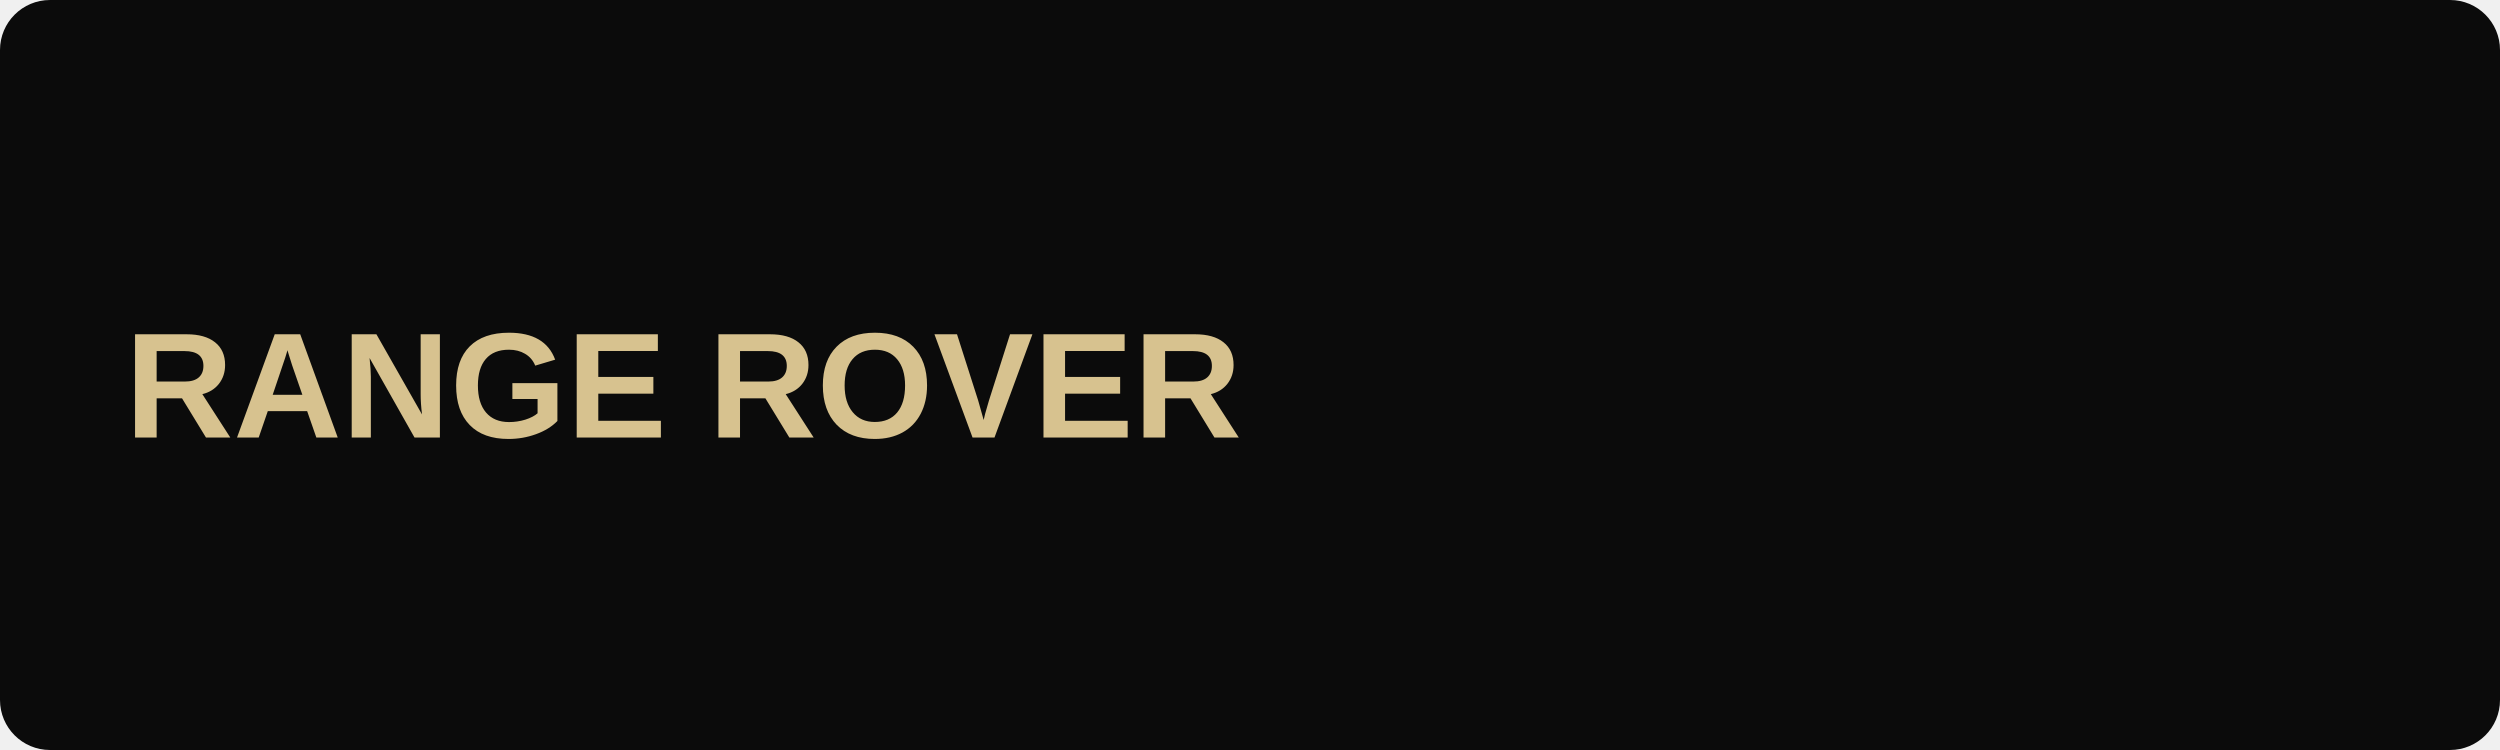
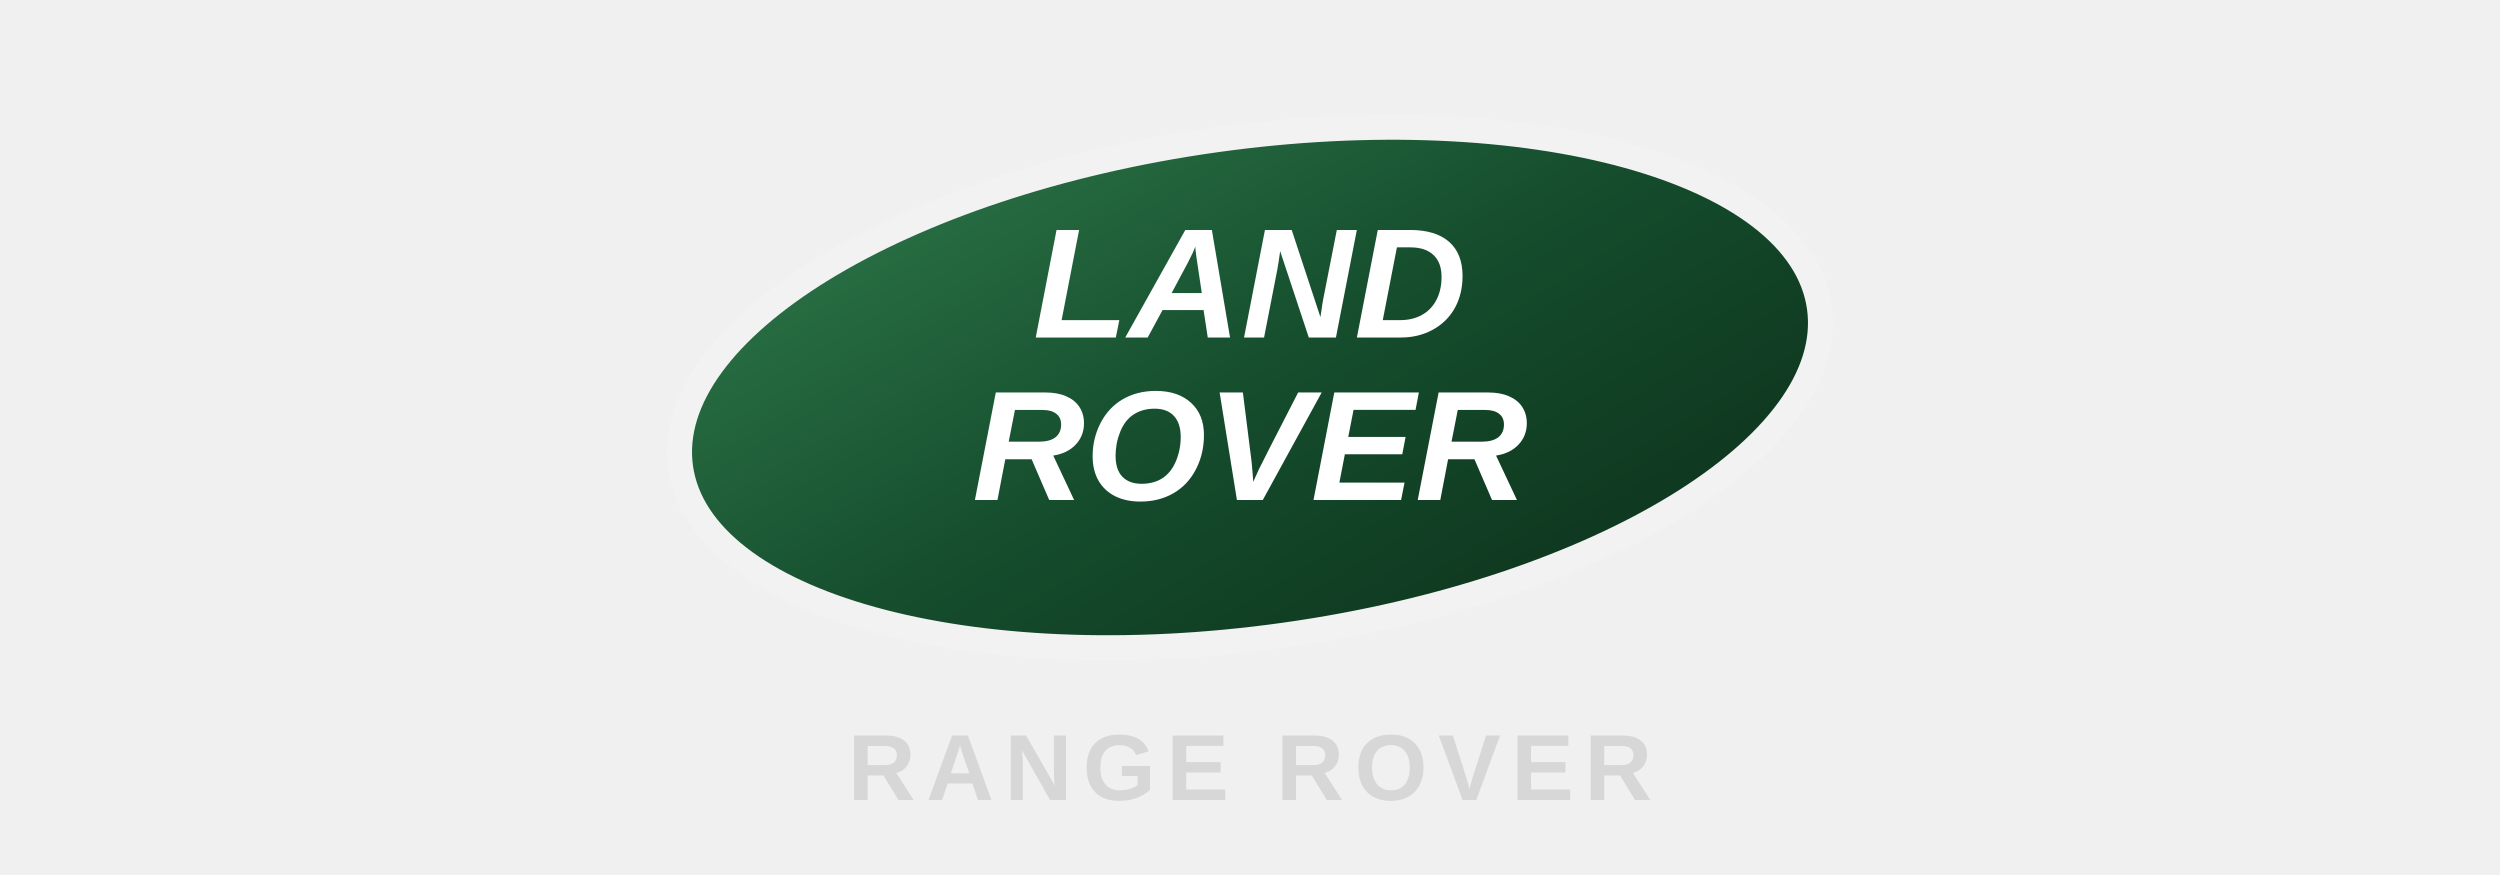
- <svg xmlns="http://www.w3.org/2000/svg" width="400" height="120" viewBox="0 0 400 120">
-   <rect width="400" height="120" fill="#0b0b0b" rx="8" />
-   <text x="20" y="70" fill="#d7c28f" font-size="24" font-weight="700" font-family="Arial">RANGE ROVER</text>
+ <svg xmlns="http://www.w3.org/2000/svg" width="400" height="140" viewBox="0 0 400 140">
+   <defs>
+     <linearGradient id="lr" x1="0" y1="0" x2="1" y2="1">
+       <stop offset="0" stop-color="#2f7a4b" />
+       <stop offset="0.5" stop-color="#154d2d" />
+       <stop offset="1" stop-color="#0c2f1a" />
+     </linearGradient>
+   </defs>
+   <rect width="400" height="140" rx="14" fill="transparent" />
+   <ellipse cx="200" cy="62" rx="92" ry="40" fill="url(#lr)" stroke="#f2f2f2" stroke-width="4" transform="rotate(-8 200 62)" />
+   <text x="200" y="54" text-anchor="middle" fill="#ffffff" font-size="25" font-style="italic" font-weight="800" font-family="Arial, Helvetica, sans-serif">LAND</text>
+   <text x="200" y="80" text-anchor="middle" fill="#ffffff" font-size="25" font-style="italic" font-weight="800" font-family="Arial, Helvetica, sans-serif">ROVER</text>
+   <text x="200" y="128" text-anchor="middle" fill="#d7d7d7" font-size="15" font-weight="700" font-family="Arial, Helvetica, sans-serif" letter-spacing="1.7">RANGE ROVER</text>
</svg>
